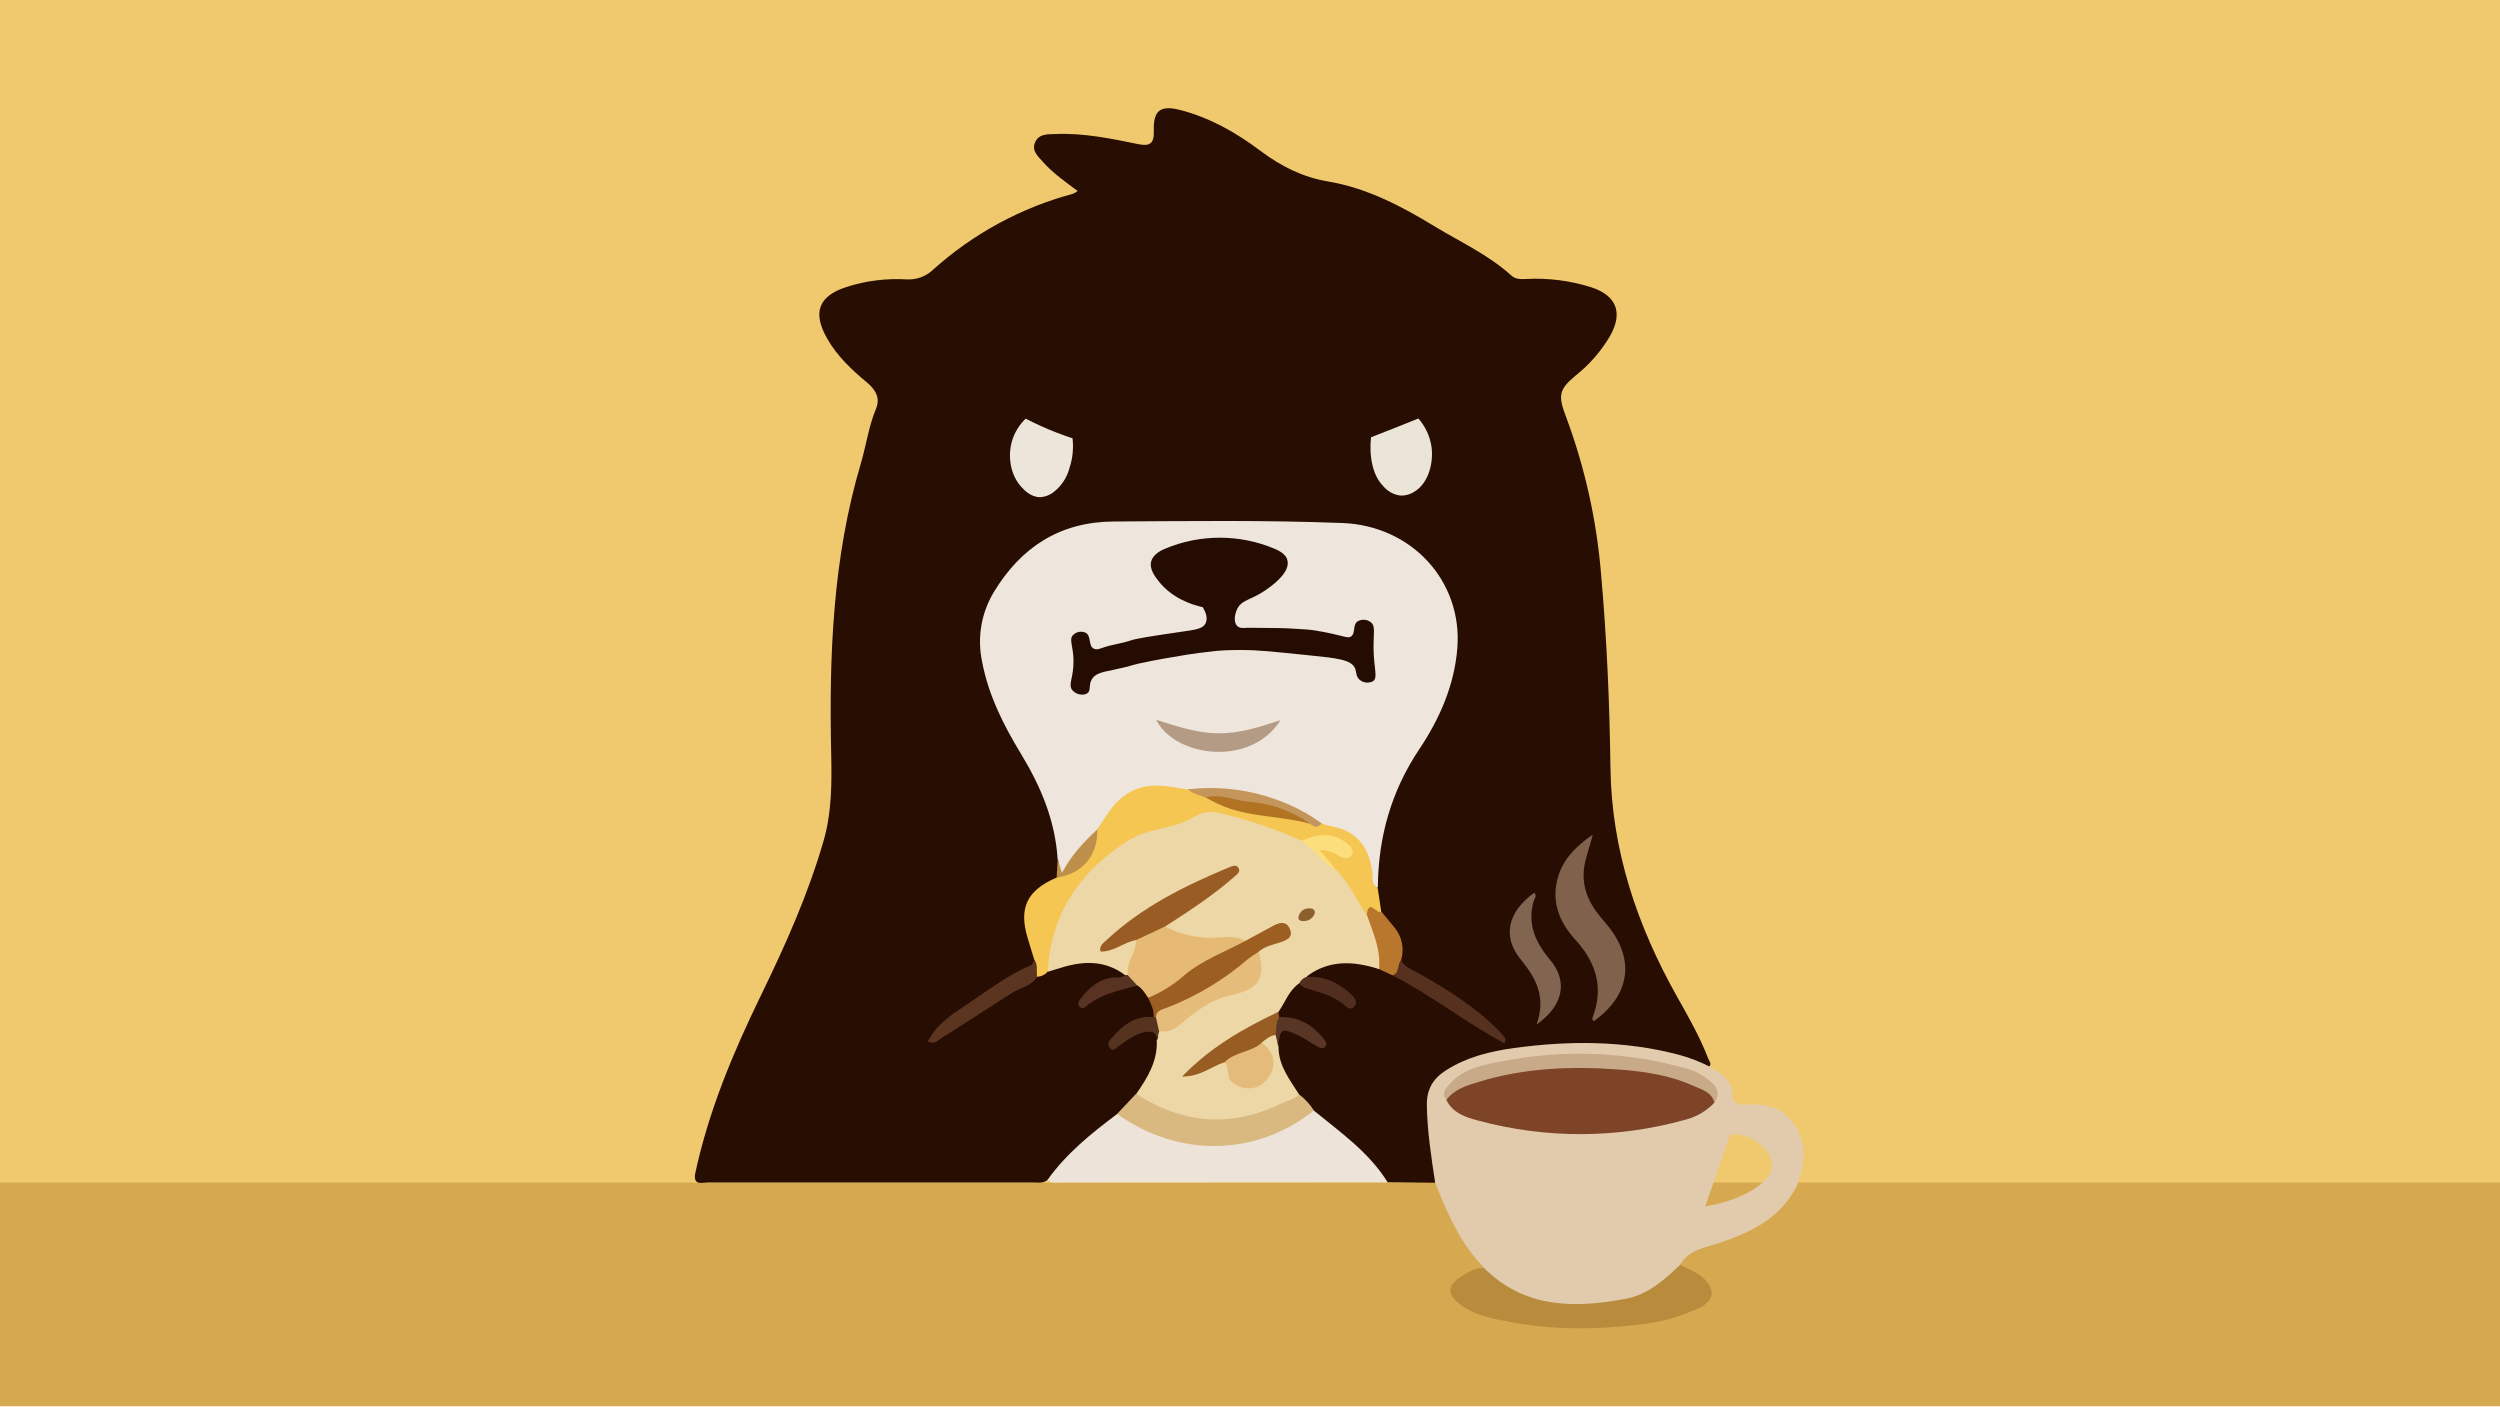
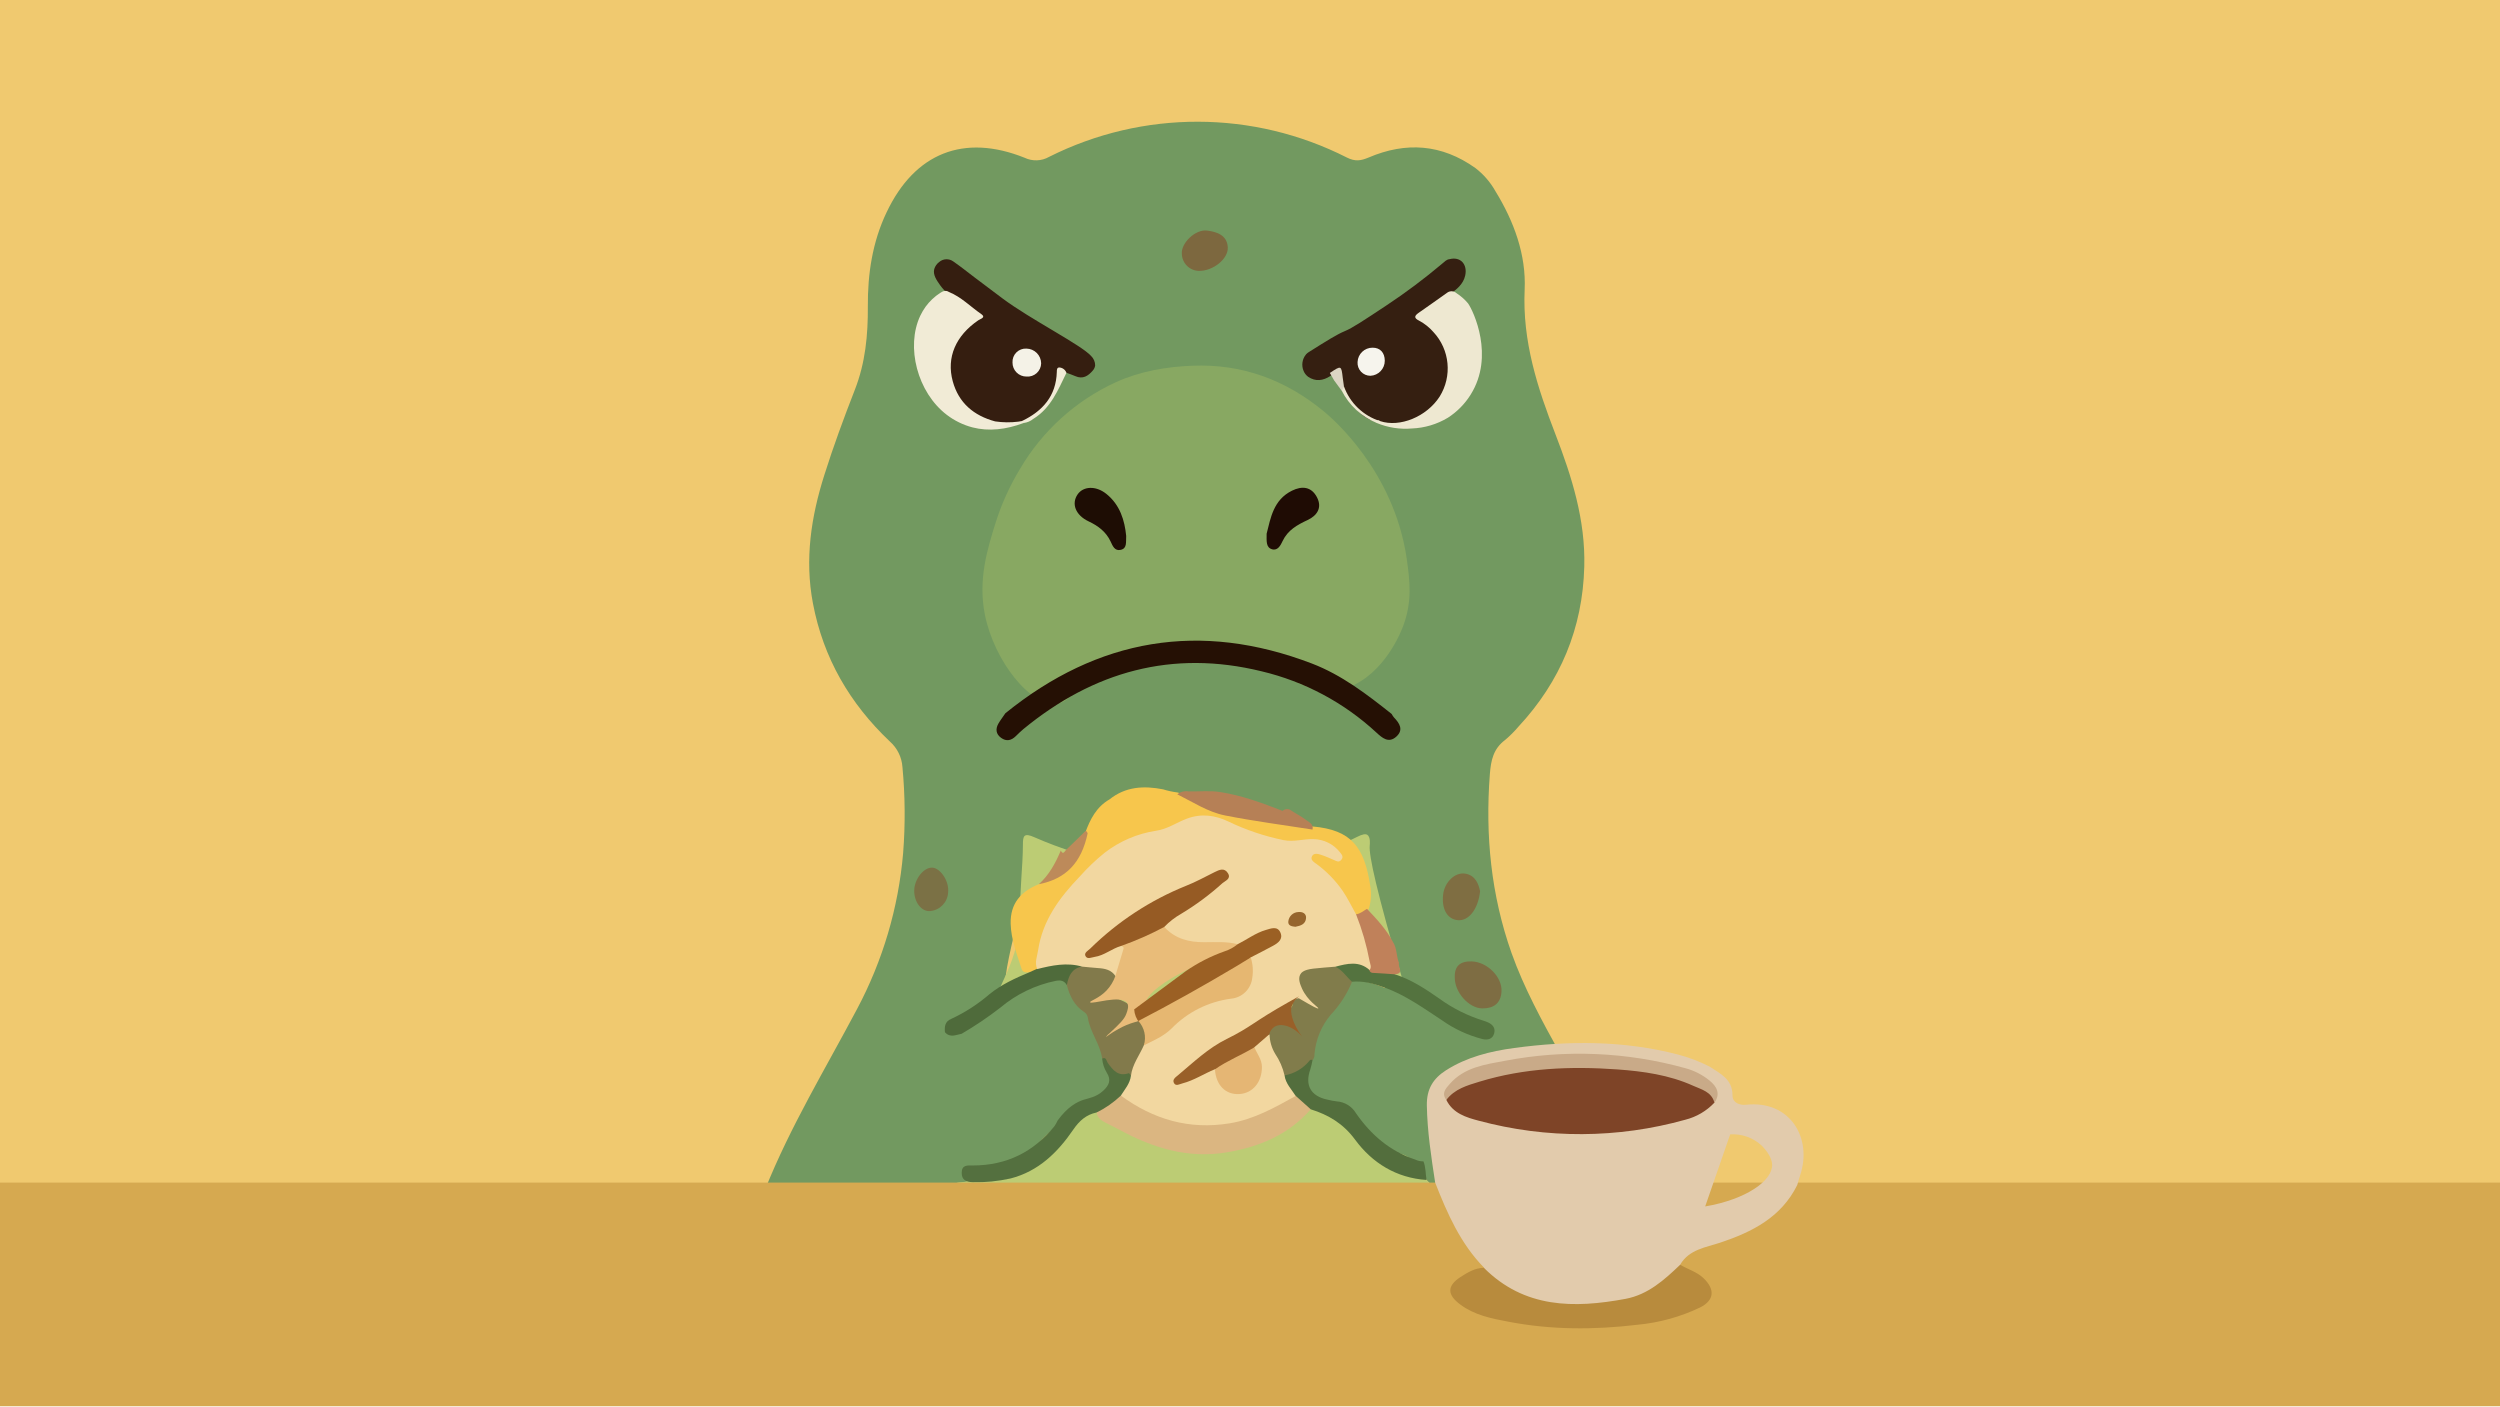
<svg xmlns="http://www.w3.org/2000/svg" viewBox="0 0 800 450">
  <g id="Capa_2" data-name="Capa 2">
    <g id="DiseñosMascotas">
      <rect width="800" height="379.16" style="fill:#f0c96f" />
+       <path d="M235.23,417.59c1.1-12.87,4.85-25,9.62-37,8.05-20.1,19.28-38.59,29.38-57.65A129.7,129.7,0,0,0,289,273a159.61,159.61,0,0,0-.22-27.57,12,12,0,0,0-4-8.13c-12.84-12.16-21.33-26.72-24.65-44.27-2.67-14.1-.57-27.68,3.65-41,2.91-9.23,6.27-18.33,9.79-27.35,3.36-8.64,4.2-17.48,4.14-26.66-.07-10.36,1.46-20.59,6-30.08,9-19,24.73-25.25,44.16-17.46a8.44,8.44,0,0,0,7.85-.29,105.68,105.68,0,0,1,95.3.23c2.69,1.35,4.47,1,6.9,0,12-5.13,23.41-4.33,34.2,3.35a24.42,24.42,0,0,1,6.41,7.4c5.93,9.64,9.87,20.35,9.36,31.51-.76,16.52,4.1,31.4,9.87,46.33,5.25,13.6,9.6,27.44,9.21,42.27-.51,19.75-7.64,36.8-21.06,51.24a35.25,35.25,0,0,1-4.33,4.31c-3.69,2.8-4.49,6.43-4.83,10.94-1.5,19.57.39,38.66,6.94,57.19,4,11.24,9.72,21.65,15.47,32.08,12.15,22,24.68,44,29.78,69.08.77,3.8,1.84,7.59,1.52,11.54H473.94a3.32,3.32,0,0,1-1-.71,4.1,4.1,0,0,1-1-2.25c-3-21.37-11.69-32.92-11.69-32.92a31.75,31.75,0,0,0-3.74-4.13,7.77,7.77,0,0,0-2-3.2c-2.25-2.12-5.42-1.89-6-2.24-4.09-2.55-13.31-9.42-25-19a15.73,15.73,0,0,1-6.54-6.35c-2.38-4.53-1.5-9.06-.18-15.32,1.76-8.36,2.63-12.54,6.16-15.32,7.49-5.89,19.49-.4,20.2-.07,0-.44.11-1.13.16-2,.78-13-5.11-16.14-5.53-28.05-.15-4.37-.92-8.72-.87-13.1.05-4.21-.45-4.54-4.26-2.78-15.38,7.14-31.85,9.29-48.47,9.58a126.36,126.36,0,0,1-50.45-9.2c-2.31-.94-3.56-1.35-4.24-.9-1.31.87-.89,3.58-.81,4.29,1.32,10.55-10.8,42.57-5.85,44.77,1.26.56,2.13-1.48,8.22-4.11,4.31-1.87,7-2.92,9.71-2.49,1.36.21,5.1,1.18,14.69,19.92,3.09,6,4.63,9,4.55,10.21-.73,10-18.15,10.9-29.7,26A20.34,20.34,0,0,1,323.8,374a21.93,21.93,0,0,1-11.58,2.49c-8.26,5.46-11.35,11-12.64,15.09-1.95,6.12-3.94,11.15-5.07,21-.23,2-.78,4-2.85,5.11Z" style="fill:#729960" />
+       <path d="M291.66,417.63c3.69-11.76,5.69-19.94,6.47-25.82,0,0,.89-6.65,4.63-10.88a7.31,7.31,0,0,1,3.24-2.36c1.41-.47,2.12-.12,3.43-.57a6.54,6.54,0,0,0,3.29-2.8,68.3,68.3,0,0,1,10.83-3.11c.28,0,1.29-.63,2.74-1.25,1.84-.77,3.21-1.23,3.43-1.3,3.86-1.34,12.67-10,15.32-12.52,9.23-8.74,12.48-7.9,13.88-12.83.81-2.83-.18-5.87-1.74-11.95-2.83-11-4.24-16.5-9-19.18-7.18-4.08-17.51.79-19.8,1.87-5.57,2.62-7.59,5.66-8.84,4.86-2.46-1.58,7.36-12.18,6.95-27.93-.19-7.18.81-14.35.84-21.53,0-2.82.27-3.93,3.68-2.41a124.29,124.29,0,0,0,54.27,10.43c16.9-.44,33.65-2.64,49-10.55,1.7-.87,2.67-1,3.24-.67,1.11.72.83,3,.79,3.48-.29,3.11,2.17,14.6,10.62,43.32-7.56-5.19-16.15-5.41-20.8-1.24a11.8,11.8,0,0,0-3.61,6.85c-10.65,19-9.95,26.81-7,30.38s6.94,2.44,13.64,8.22c5.12,4.42,4.52,7.3,9.23,9.4,4.07,1.8,6.33.45,10,2.58a14.91,14.91,0,0,1,6.09,7.47,60.29,60.29,0,0,1,17.44,40c-22.4,0-44.79.15-67.18.14Q349.21,417.74,291.66,417.63Z" style="fill:#bccc74" />
+       <path d="M315.16,196.69c-2.26-11.27.87-21.16,3.38-29.24a78.87,78.87,0,0,1,7.84-17.36,68.77,68.77,0,0,1,30.69-27.78c7.86-3.57,16.19-4.94,24.45-5.28,15.76-.65,29.82,4.44,42.19,14.68,2.21,1.83,22.32,18.7,26.44,47.08,1,7.1,1.79,13.57-1.06,21.34-.62,1.71-5.89,15.52-17.85,19.92-15.38,5.65-22.06-11.55-48.73-11.92-8.46-.11-25.67-.53-36.39,10.59-3.19,3.31-4.36,5.85-7.64,6.37C329.85,226.44,318.11,211.47,315.16,196.69Z" style="fill:#88a862" />
+       <path d="M465.53,312.85c-.15-3.79,1.77-5.31,5.44-5.2,4.9.16,9.77,4.94,9.51,9.63-.2,3.81-2.55,5.44-6.14,5.41C470,322.64,465.49,317.51,465.53,312.85Z" style="fill:#7e6d43" />
+       <path d="M383.68,86.69a5.59,5.59,0,0,1-5.49-5.4c-.34-3.5,4.36-8,8.09-7.51,3.08.4,6.4,1.45,6.61,5.36C393.09,82.79,388.27,86.72,383.68,86.69Z" style="fill:#7d683f" />
+       <path d="M473.63,285.2c-.64,5.85-3.7,9.55-7.09,9.26s-5.28-3.53-4.74-8.21c.44-3.88,3.72-7.22,7.06-6.69S473.17,283,473.63,285.2Z" style="fill:#7f6e42" />
+       <path d="M292.55,285.05c0-3.66,3-7.51,5.76-7.41,2.52.1,5.49,4.22,5.09,7.95a6.32,6.32,0,0,1-5.59,5.94C294.93,291.9,292.52,288.71,292.55,285.05Z" style="fill:#7b7145" />
+       <path d="M405.32,170.79c1.28-5,2.15-10.83,8.11-13.77,3.22-1.6,6.22-1.31,8,2.11s-.07,5.91-3,7.28c-3.34,1.57-6.33,3.21-8,6.73-.63,1.34-1.53,3.15-3.37,2.63C405.06,175.19,405.32,173.14,405.32,170.79Z" style="fill:#1f0c04" />
+       <path d="M360.38,171.5c-.11,2.06.3,3.95-1.7,4.44s-2.65-1.3-3.29-2.67c-1.48-3.14-4-5-7.05-6.44-4.21-2-5.55-5.65-3.51-8.62,1.81-2.63,5.81-2.87,9.17-.19C358.44,161.56,359.9,166.61,360.38,171.5Z" style="fill:#1e0d04" />
+       <path d="M456.5,377.59c-9.69-.65-17.37-5.43-22.88-12.91-3.8-5.15-8.51-7.93-14.24-9.72-2.78.06-3.67-2.52-5.43-3.88-1.73-2.07-3.52-4.1-3.65-7,0-.19,0-.49.17-.54a82.11,82.11,0,0,0,9-4.93c.37-.22.67.21.53.69a27.85,27.85,0,0,1-.7,2.9c-1.82,5.09.16,8.59,5.51,9.69a23.36,23.36,0,0,0,2.94.55,7.77,7.77,0,0,1,6.14,3.75c4.77,6.92,10.88,12.18,19,14.88a5.51,5.51,0,0,0,2.61.56C456.28,373.53,456.15,375.6,456.5,377.59Z" style="fill:#536e3d" />
+       <path d="M329.33,311.18c-1-.08-2,.16-2.43-1.17-1.5-4.73-3.36-9.36-3.49-14.43-.16-6.48,3.3-10.35,9-12.63,2.58-1.26,5-2.86,7.43-4.3,4.62-2.7,6.16-7.3,7.4-12.07,1.57-4.34,3.58-8.36,7.81-10.78,5.14-4.12,11-4.42,17.13-3.21a27.16,27.16,0,0,0,4.62,1,29.49,29.49,0,0,1,6.13,2.41c6.49,3.72,13.61,5.15,20.92,5.85a71.35,71.35,0,0,1,14.42,2.62,3.7,3.7,0,0,0,1.78,0c12.41,1.1,16.5,6.57,18.4,18.81a15.76,15.76,0,0,1-.39,7.4,4.25,4.25,0,0,1-4.13,2.46c-1.55-.39-2.19-1.69-2.76-2.95-2.25-4.93-5.8-8.79-9.86-12.27-1.33-1.14-3.29-2.36-2-4.39,1.16-1.86,3.21-1,4.94-.54,1,.27,1.95,1,3.4.85a7.38,7.38,0,0,0-5.24-3.94,8.87,8.87,0,0,0-3.58-.22c-8.84,1.48-16.81-1.45-24.52-5.09-6.37-3-12.39-3.21-18.53.43-3.67,2.18-8.08,2.07-12,3.55a36.85,36.85,0,0,0-13.3,8.42c-5.07,5.08-10.09,10.17-13.61,16.59-2.88,5.24-3.65,10.92-4.63,16.62A2.08,2.08,0,0,1,329.33,311.18Z" style="fill:#f7c64c" />
+       <path d="M352.69,338.73c-.64-4.65-3.86-8.4-4.57-13a2.64,2.64,0,0,0-1.24-1.93c-3.12-2-4.55-5.11-5.48-8.52-.51-4.31.08-5.14,4.86-6.77,4,.06,8.14-.53,11.05,3.19.94,1.78.34,3.5-.35,5.15s-.32,2.4,1.26,3a18.07,18.07,0,0,1,5.08,3.06c1.05,1.29,1.42,2.93,2.28,4.31,1.73,2.28,2.45,4.73,1.3,7.5-1.4,3.25-2.9,6.47-4.61,9.59-4.85.69-6.29,0-8.6-4.11C353.39,339.64,353.3,339,352.69,338.73Z" style="fill:#827a4b" />
+       <path d="M352.69,338.73c1.39-.59,1.37.82,1.78,1.39,1.69,2.34,3.38,4.5,6.78,3.29.11,0,.43.54.65.84,1.21,3-1.22,4.7-2.48,6.82-2.41,2.35-4.7,4.92-8.48,4.92-3.34.66-5.58,2.69-7.48,5.47-5,7.31-11.12,13.34-20.08,15.65a51.31,51.31,0,0,1-12.12,1.21c-2.07-.12-3.5-.66-3.52-3,0-2.63,1.86-2.38,3.56-2.37,10.77,0,19.41-4.29,26.14-12.59a12.45,12.45,0,0,0,1-1.79c3.14-4.35,6.19-6,8.43-6.68,1.5-.47,4-.84,6.16-2.86,1.81-1.66,2.67-3.37,1.15-5.75A10.22,10.22,0,0,1,352.69,338.73Z" style="fill:#54703f" />
+       <path d="M346.17,309.29c-3.24.66-4.27,3.09-4.77,5.95-.82-1.34-1.81-1.69-3.5-1.38a39.86,39.86,0,0,0-17.81,8.6,114.19,114.19,0,0,1-12.35,8.34c-1.83.35-3.73,1.39-5.36-.5-.17-1.8,0-3.42,2-4.25a52.73,52.73,0,0,0,12.25-7.91c3.84-3.12,8.24-5.12,12.74-7l2.47-1.11c1.11-2.12,3.31-2.13,5.16-2.28C340.1,307.52,343.49,306.47,346.17,309.29Z" style="fill:#4f6b3b" />
+       <path d="M420,265.46c-9.35-1.47-18.74-2.68-28-4.52-5.48-1.08-10.26-4.29-15.26-6.76a4.55,4.55,0,0,1,3.58-.94c3.42.11,6.86-.34,10.27.24,6.88,1.08,13.36,3.49,19.82,6a2.23,2.23,0,0,1,2.21-.47c1.8,1.21,3.76,2.17,5.49,3.49C419.08,263.21,420.39,263.82,420,265.46Z" style="fill:#b68056" />
+       <path d="M339.46,272.16c.71,1.58,1.25.21,1.66-.17,1.87-1.75,3.66-3.59,5.51-5.36.43-.41,1-1.32,1.41.07-2,9.39-6.92,14.54-15.62,16.25C335.71,280,337.77,276.19,339.46,272.16Z" style="fill:#bd8a5a" />
+       <path d="M420,339.29c-.4-.35-.77-.16-1,.17a13.23,13.23,0,0,1-8,4.67c-.21,0-.51.06-.56-.06-1.89-4.18-5.37-7.73-5.06-12.77a16.77,16.77,0,0,1,3.29-5.62c1.7-1.95,5-2.59,4.93-4.25,0-.49-.27-.84-.09-1.44a2.77,2.77,0,0,1,1.65-1.54c-.22-.87-.45-1.73-.59-2.62-.57-3.6,1-6,4.58-6.73a42.21,42.21,0,0,1,7.71-.47c2.81.92,5.26,2.22,5.79,5.53a34.16,34.16,0,0,1-6.78,10.52,22.5,22.5,0,0,0-5.24,12.68A2.63,2.63,0,0,1,420,339.29Z" style="fill:#817c4b" />
+       <path d="M432.63,314.16c-1.8-1.61-3.08-3.81-5.4-4.83,2.62-2.55,7.5-2.54,11.14,0,1.42,1.1,3.18.88,4.8,1.2,1.13.22,2.42,0,3.16,1.24,5.2,1.65,9.7,4.61,14.12,7.69a48.53,48.53,0,0,0,14.38,7.2,11.06,11.06,0,0,1,1.39.53c1.55.72,2.4,1.91,1.88,3.61s-2,2.08-3.62,1.72a39.12,39.12,0,0,1-13-6c-5.92-3.88-11.67-8.06-18.4-10.5C439.74,314.81,436.31,313.8,432.63,314.16Z" style="fill:#54733f" />
+       <path d="M446.33,311.78c-2.28-.16-4.57-.35-6.85-.45a1.21,1.21,0,0,1-1.32-.93c-1.93-4.88-2.5-10.18-4.47-15-.36-.91-.69-1.9.12-2.8,1.43-.15,2.45-1.11,3.63-1.77,3.12,3.3,6.24,6.61,8.36,10.7,1.27,2,1,4.49,1.89,6.62C447.16,309.3,449.54,311.57,446.33,311.78Z" style="fill:#c0815a" />
+       <path d="M350.94,356a32.16,32.16,0,0,0,7.73-5.4,5.59,5.59,0,0,1,3.33,1.12c6.4,3.88,13.27,6.61,20.75,7.18a42.23,42.23,0,0,0,21-3.72,72.87,72.87,0,0,0,6.92-3.56,5,5,0,0,1,4-.91l4.76,4.26c-7.09,8.12-16.32,12-26.74,13.76-12.43,2.11-23.63-1.32-34.36-7.15-1.49-.81-3-1.51-4.54-2.31S351.18,357.67,350.94,356Z" style="fill:#dbb681" />
+       <path d="M414.62,350.7c-6.71,3.72-13.35,7.49-21.12,8.76-13,2.13-24.41-1.25-34.83-8.87,1.26-2,2.92-3.84,3.23-6.34.45-3.64,2.71-6.52,4.13-9.75a3.39,3.39,0,0,1,1.35-1.57c5.6-2.93,9.81-7.76,15.2-11a18,18,0,0,1,5.83-2.19,49.68,49.68,0,0,0,5.53-1.25c4.09-1.32,5.77-3.68,5.78-8,0-1.39-.4-2.77,0-4.16,1.14-2.1,3.49-2.47,5.27-3.64,1.4-.92,4.12-1.51,3.08-3.55-.91-1.78-3.2-.35-4.82.2-2.7.94-4.79,3.23-7.79,3.54-3.66-.49-7.34-.05-11-.29-4.61-.31-9.15-.9-12.11-5.15-.63-2.15,1-3.09,2.34-4.05,4.7-3.37,9.85-6.14,14.07-10.17,1-.95,3.23-1.73,2.24-3.26-.76-1.18-2.52.3-3.7.89-4,2-8.14,3.8-12.26,5.61A81.62,81.62,0,0,0,353,301.28c-1.4,1.26-2.82,2.51-4.47,4a17.58,17.58,0,0,0,6.85-2.15c1.26-.58,2.45-1.4,4-.94a1.4,1.4,0,0,1,1,1.37,20.38,20.38,0,0,1-2.38,8.52.85.85,0,0,1-1,.34c-1.33-2.09-3.43-2.5-5.67-2.64-1.69-.11-3.37-.31-5.05-.46-4.88-1.42-9.63-.41-14.37.78-.92-2.06,0-4.08.29-6.06,1.43-9.53,6.88-16.86,13.33-23.56a65.9,65.9,0,0,1,8-7.63,35.67,35.67,0,0,1,16.35-7c3.73-.52,6.63-2.68,10-3.91,4.66-1.72,9.06-1.05,13.32,1a75.88,75.88,0,0,0,17.55,5.9c3.28.65,6.34-.41,9.53-.32a11,11,0,0,1,8.54,4.25c.61.73,1.17,1.47.4,2.37s-1.41.47-2.19.14c-1.37-.59-2.73-1.23-4.15-1.69-1-.33-2.39-.76-3,.33-.72,1.25.65,2,1.46,2.59a36.31,36.31,0,0,1,8.31,8.56c1.62,2.37,2.87,5,4.29,7.52a81.74,81.74,0,0,1,4.33,15c.17.95.75,1.87,0,2.82-3.38-3-7.15-2.07-10.93-1.07-2.36.2-4.73.34-7.08.62-3.3.38-3.88,1.38-4.17,1.87-.8,1.41,0,3.23.54,4.48,1.78,4,5.4,6.08,5.23,6.35s-1.41-.4-6.2-3.19a1.71,1.71,0,0,0-.78.11c-.62.25-1,.87-1.65,2.07l-.09.17c-1.22,2.21-13.4,8.12-16.09,9.46,0,0-4.37.92-18.12,12.59a3.13,3.13,0,0,0-1.2,1.81,28.69,28.69,0,0,0,6.95-2.64c1.4-.64,2.74-1.81,4.46-.85a7.89,7.89,0,0,1,1.3,2.65c1.4,3.06,4,4.58,6.85,4.06a7.06,7.06,0,0,0,5.56-6.52c.27-2.66-1.75-4.62-1.81-7.12,1.22-2.05,2.28-4.3,5.22-4.22a12.52,12.52,0,0,0,1.8,6.18,20.49,20.49,0,0,1,3,6.92C411.4,346.75,413.29,348.58,414.62,350.7Z" style="fill:#f2d7a0" />
+       <path d="M356.89,312.39l2.61-8.69c.19-.64-.22-.87-.74-1-.16-.91.51-1.27,1.13-1.53,3.66-1.57,7.39-3,11-4.73a1.51,1.51,0,0,1,1.69.18c3.45,3.82,7.92,4.92,12.85,4.88,3.56,0,7.14-.27,10.65.65.09,1.42-1.05,2-2,2.29-2.14.72-26.77,9.4-27.85,17.39-.14,1-.14,3.84-1.94,4.88a3.8,3.8,0,0,1-1.1.36,24,24,0,0,0-5.3,2.21c-2.45,1.3-3.9,2.63-4,2.52a8.2,8.2,0,0,1,1.34-1.33c3-2.82,4.54-4.26,5.2-6.08.39-1.09.88-2.44.27-3.4-1.82-2.86-11.61.57-11.86-.27-.13-.45,2.76-1.16,5.23-3.74A13,13,0,0,0,356.89,312.39Z" style="fill:#e9bc79" />
+       <path d="M362.94,323q8.25-6.12,16.52-12.24a52.9,52.9,0,0,1,12.44-6.35,12.8,12.8,0,0,0,4.16-2.27c3-1.5,5.74-3.61,9-4.55,1.66-.47,3.73-1.38,4.69.87.88,2.08-.75,3.31-2.4,4.2-2.36,1.28-4.75,2.49-7.14,3.72a14.47,14.47,0,0,1-1.47,1.86c-9.56,7.46-19.5,14.25-30.92,18.63a4.64,4.64,0,0,1-3.19.39A7.22,7.22,0,0,1,362.94,323Z" style="fill:#9b6024" />
+       <path d="M364.26,326.71q15.42-8,31.17-17.39c1.61-1,3.22-1.95,4.81-2.93a14,14,0,0,1,.49,6.5,7.51,7.51,0,0,1-6.73,6.68,32.43,32.43,0,0,0-19.07,9.52c-2.5,2.48-5.76,3.88-8.9,5.41a7.92,7.92,0,0,0-1.77-7.79Z" style="fill:#e6b771" />
+       <path d="M406.15,331l-4.74,4.1a5.09,5.09,0,0,1-2.18,2.36c-3.49,1.55-6.49,4.18-10.45,4.69-3.51,1.43-6.71,3.58-10.42,4.54-.91.23-2.08,1-2.69-.11s.51-1.86,1.25-2.47c5-4.18,9.71-8.72,15.59-11.62,8-3.94,8.39-5.38,19.8-11.79l3.39-1.9a7.56,7.56,0,0,0-.93.83,7.86,7.86,0,0,0-1.46,2.52c-.55,1.63.3,5.58,3.39,9.56-3-3.4-6.79-4.46-8.89-3.13A4.15,4.15,0,0,0,406.15,331Z" style="fill:#996029" />
+       <path d="M372.56,296.62a100.89,100.89,0,0,1-13.8,6.08c-3,.85-5.38,3.06-8.49,3.51-1,.15-2.39.91-2.95-.35-.44-1,.87-1.66,1.56-2.32a93.74,93.74,0,0,1,30.63-20.07c3.15-1.23,6.14-2.9,9.18-4.4,1.51-.75,3.09-1.48,4.23.33s-.81,2.42-1.73,3.21A84.51,84.51,0,0,1,378,292.4,24,24,0,0,0,372.56,296.62Z" style="fill:#965b24" />
+       <path d="M388.78,342.18c4-2.82,8.51-4.55,12.63-7.05.82,2.09,2.39,3.82,2.41,6.3,0,4.78-2.87,8.41-7.24,8.67S389.1,347.28,388.78,342.18Z" style="fill:#e5b674" />
+       <path d="M414.52,296.57c-1.1-.11-2.42-.32-2.26-1.72a3.35,3.35,0,0,1,3.23-3c1.31-.13,2.55.46,2.45,1.92C417.81,295.73,416.2,296.26,414.52,296.57Z" style="fill:#96652d" />
+       <path d="M321.72,228.24c29.66-24,62.36-29.58,98.09-15.91,9.53,3.65,17.59,9.84,25.52,16.14a6.24,6.24,0,0,0,.72,1.09c1.82,1.89,3.19,4,.74,6.19s-4.52.35-6.33-1.32a82,82,0,0,0-36.78-19.62c-28.55-7-53.79.08-76.21,18.51-.85.7-1.63,1.48-2.42,2.25-1.43,1.4-3,1.77-4.7.54s-1.83-2.88-.84-4.6C320.17,230.37,321,229.33,321.72,228.24Z" style="fill:#251004" />
+       <path d="M442.5,105.47a4.68,4.68,0,0,1,4.6,5.24c-.23,2.66-2.11,4.2-5,4s-5-2.38-4.63-5.14A4.59,4.59,0,0,1,442.5,105.47Z" style="fill:#efe6d9" />
+       <path d="M329.84,110a4.47,4.47,0,0,1-4.37,4.7,4.65,4.65,0,1,1-1-9.24A5,5,0,0,1,329.84,110Z" style="fill:#f0eadd" />
+       <path d="M443.68,97.72a191.44,191.44,0,0,0,17.77-13.31c.75-.59,1.37-1.39,2.42-1.48,3.43-.88,5.77,1.58,5,5.22-.62,2.81-2.74,4.44-4.87,6s-4.46,3.26-6.69,4.89c-2.68,2-2.74,2.09-.26,4.22,4.95,4.27,7.7,9.44,7.3,16.14-.68,11.48-13.65,19.43-22.65,15.85-6.71-1-9.32-6.35-12.25-11.39a7.47,7.47,0,0,1-.65-2.36c-.28-2.32-1.4-2.43-3.07-1.19-2.33,1.51-4.73,1.88-7.13.26a4.48,4.48,0,0,1-1.44-1.84,5.13,5.13,0,0,1,.8-5.36,3.81,3.81,0,0,1,.79-.66c6-3.78,9-5.67,11.61-6.76C432.69,105,436.35,102.58,443.68,97.72Z" style="fill:#351f11" />
+       <path d="M320.82,95.51c8.94,6.68,25.25,14.9,28.37,18.44a4.2,4.2,0,0,1,1.26,3,3,3,0,0,1-.78,1.65c-1.48,1.73-3.18,2.83-5.58,1.76-.92-.41-1.89-.72-2.83-1.07-1.69-.25-1.88.87-2.26,2.16-1.9,6.49-5.57,11.49-12.25,13.78a7.42,7.42,0,0,1-1.39.21c-2.13.46-4.29.16-6.42.25-7.39-1.15-12.32-5.42-14.71-12.34-2.57-7.46-.35-14,5.13-19.36,3.25-3.2,3.37-3.06-.21-5.77-1.88-1.42-3.82-2.76-5.72-4.16a14.86,14.86,0,0,1-2.56-2.75c-1.17-1.66-2.39-3.37-1.91-5.22a4.38,4.38,0,0,1,1.6-2.26,3.62,3.62,0,0,1,4.49-.17c1.17.78,2.27,1.66,3.4,2.49C308.8,86.43,312.77,89.5,320.82,95.51Z" style="fill:#351e10" />
+       <path d="M325.84,134.93l1.19-.2c.62-.15.79.07.54.63-5.63,2.1-11.14,2.76-16.4,1.4a23.28,23.28,0,0,1-8.18-4c-9.45-7.18-13.18-21.81-8.51-31.71a19.09,19.09,0,0,1,1.7-2.89,17.94,17.94,0,0,1,4.65-4.41c.86-.57,1.81-1,2.84-.31,3.95,1.6,6.88,4.68,10.31,7.05,1.64,1.13-.28,1.54-.92,2-7.2,4.91-10.27,11.85-8.18,19.52,1.89,6.93,6.73,11,13.57,12.84A27.3,27.3,0,0,0,325.84,134.93Z" style="fill:#f1ebd6" />
+       <path d="M441.66,134.76c6.29,2.1,14.85-1.41,19-7.81a17.06,17.06,0,0,0-2-20.73,15.89,15.89,0,0,0-4.56-3.61c-1.74-.86-1.48-1.57-.11-2.52,3.12-2.16,6.2-4.37,9.29-6.55a2.38,2.38,0,0,1,2.83.3,16.49,16.49,0,0,1,3.68,3.26c1.71,2.44,8.53,16.83.85,29.13a23.7,23.7,0,0,1-7.31,7.44,24.15,24.15,0,0,1-11.5,3.44,23.83,23.83,0,0,1-11.26-1.75C440.47,134.3,441,134.38,441.66,134.76Z" style="fill:#eee8d1" />
+       <path d="M327.57,135.36l-.54-.63c6.62-3.19,10.93-8,11.15-15.72,0-.59,0-1.42.78-1.42a2.57,2.57,0,0,1,2.3,1.72c-2.71,5.51-5,11.3-10.63,14.75A6,6,0,0,1,327.57,135.36Z" style="fill:#f1ebd6" />
+       <path d="M441.66,134.76l-1.09.6A21.82,21.82,0,0,1,429.34,125c0-.57.06-1.13.73-1.35A18,18,0,0,0,441.66,134.76Z" style="fill:#eee8d1" />
+       <path d="M430.07,123.68c-.25.45-.49.9-.73,1.35l-2.42-3.3-1.37-2.38c3.67-2.46,3.67-2.46,4.14,1.63C429.8,121.88,429.94,122.78,430.07,123.68Z" style="fill:#dcd5c3" />
+       <path d="M439.25,111.26c2.4,0,3.86,1.57,3.88,4.17a4.81,4.81,0,0,1-4.59,4.82,4.12,4.12,0,0,1-4.12-4.4A4.78,4.78,0,0,1,439.25,111.26Z" style="fill:#f6f4ed" />
+       <path d="M324,116a4.23,4.23,0,0,1,4.44-4.45,4.79,4.79,0,0,1,4.73,4.71,4.33,4.33,0,0,1-4.68,4.24A4.45,4.45,0,0,1,324,116Z" style="fill:#f4f2e7" />
      <rect y="378.43" width="800" height="71.57" style="fill:#d6a950" />
-       <path d="M335.25,377.51c-1.4,1.29-3.13.87-4.75.88q-52,0-103.95,0c-1.82,0-4.63,1.1-4.13-2.66,4.28-20.15,12.18-38.92,21.15-57.36,7.76-15.93,15-32.11,19.95-49.22,2.68-9.24,2.66-18.55,2.46-28-.68-31.34.47-62.49,9.49-92.85,1.72-5.79,2.49-11.85,4.85-17.49,1.45-3.48-.19-6.16-2.85-8.38-4.92-4.09-9.55-8.42-12.77-14.08-4.8-8.41-2.78-13.71,6.41-16.59A52.31,52.31,0,0,1,290,89.4a11.33,11.33,0,0,0,8.64-3.15A109.46,109.46,0,0,1,343.36,62a7.94,7.94,0,0,0,1.49-.88c-4-3-7.9-5.69-11.06-9.26-1.57-1.78-3.75-3.57-2.56-6.31s3.82-2.55,6.28-2.66c9.05-.4,17.84,1.4,26.6,3.21,3.78.78,5.24-.06,5.11-4.21-.22-6.69,2.18-8.36,8.78-6.61,9.38,2.49,17.69,7.23,25.35,13,6.57,4.92,13.45,8.41,21.67,9.8,12.43,2.09,23.49,7.92,34.13,14.4,8.27,5,17.19,9.09,24.47,15.68,1.39,1.25,3,1.18,4.7,1.12A58.48,58.48,0,0,1,509.42,92c7.81,2.63,9.94,8,5.94,15.27a45.81,45.81,0,0,1-11.27,13c-5.36,4.47-5.47,6.44-3,13a188,188,0,0,1,11.25,50.41c1.83,20.57,2.73,41.18,3,61.85.32,26.53,8.59,50.88,21.55,73.81,3.58,6.33,7.16,12.68,9.78,19.49.29.78,1.13,1.54.3,2.47-2.05.89-3.82-.2-5.68-.76a120.33,120.33,0,0,0-70.63-.16,27.58,27.58,0,0,0-5.77,2.64c-4.62,2.63-7,6.33-6.72,11.87.27,5.91.94,11.75,1.73,17.6.28,2,1.23,4.17-.65,6L444,378.32a7.59,7.59,0,0,1-3.21-2.41c-5.61-8.06-13.94-13.19-21-19.64-1.82-1.87-3.3-4-5.26-5.78-3.82-4.49-6.63-9.42-6.62-15.54.29-6.71,1.84-7.62,8.1-4.79a39.91,39.91,0,0,0,5.4,2.44c-2-2.88-4.87-4.42-8.16-5.39-1.43-.42-3-.36-4.25-1.45a3.15,3.15,0,0,1-.6-1.92c1.11-4.15,3.08-7.67,7.15-9.62a43.48,43.48,0,0,1,16,6.55,13.15,13.15,0,0,0-9.33-6.51c-1.52-.35-3.48.07-4.14-2.06,1-3.13,3.87-3.55,6.38-4.4,5.53-1.88,11-1.29,16.31.88,1.63.87,3.42,1.34,5.07,2.16,11.31,5.87,21.75,13.15,32.55,19.88-7.14-7.41-15.8-12.75-24.62-17.88-2.46-1.43-5.34-2.34-6.3-5.49,1-6.6-3.77-10.84-6.56-15.9a16.55,16.55,0,0,1-1.14-7.87,74,74,0,0,1,12.52-43.47,79.59,79.59,0,0,0,12.2-29.73c3.47-18.92-10.36-38.19-29.38-40.95a87,87,0,0,0-12.7-.92c-21.86.05-43.72.22-65.58,0-17.18-.2-29,8.4-37.77,22.11a27,27,0,0,0-3.4,20.22,83.47,83.47,0,0,0,10.75,26.93,101.29,101.29,0,0,1,11.21,24.33c1.18,4.1,2.23,8.21,2.05,12.53-.38,1.93.13,4-.64,5.85-1.16,2.07-3.39,2.94-5.07,4.44-4.08,3.66-5.72,7.9-4.16,13.38.82,2.88,2.23,5.64,2.23,8.74-.17,2.35-2,3.15-3.75,4.11a185.14,185.14,0,0,0-24.92,16.51,14.49,14.49,0,0,0-3.72,4.05c10.58-7.28,21.09-13.72,31.85-19.74,1.45-.68,2.77-1.59,4.25-2.22,6.42-2.84,12.95-4.25,19.8-1.58a9.16,9.16,0,0,1,4.48,2.95c.74,2.95-1.65,2.76-3.26,3-3.76.6-6.68,2.38-9.54,6.25,5.74-3.35,10.78-5.71,16.6-5.59,2.25.52,3.61,2.09,4.73,4,1.16,2.1,2.35,4.2,1.15,6.7-1.29,1.59-3.27,1.38-5,1.88a13.23,13.23,0,0,0-7.2,5.62c2.54-1.32,4.87-3,7.71-3.62,3.26-.71,5.78-.24,6.19,3.76.33,6.7-2.61,12.16-6.56,17.24-2.22,2.39-4.64,4.61-6.87,7-7.36,6.16-14.86,12.17-21.15,19.5A2.54,2.54,0,0,1,335.25,377.51Z" style="fill:#280d02" />
-       <path d="M420.42,355.37c8.54,7,17.66,13.33,23.62,22.95l-105.45.07c-1.18,0-2.47.31-3.34-.88,6-8.45,14-14.83,22.18-21,2.33-.54,4.06.91,5.88,1.89,18,9.64,35.61,9.14,52.93-1.67C417.52,355.89,418.75,355,420.42,355.37Z" style="fill:#ede3d9" />
-       <path d="M338.43,274.84c-.77-12.26-5.39-23.18-11.67-33.53-5.6-9.22-10.44-18.76-12.47-29.49A30.71,30.71,0,0,1,318,189.51c8.72-14.43,21.19-22.54,38.4-22.63,24.43-.13,48.85-.47,73.27.49,22,.87,38.35,18.51,36.68,40-.93,11.87-5.68,22.67-12.19,32.39-9,13.46-13.1,28.12-13.25,44.1-3.54,0-2.88-2.91-3.21-4.86-1.23-7.27-4.65-12.34-12.49-13.37a7.06,7.06,0,0,1-2.93-1.15c-10.84-8.09-23.55-10.16-36.52-11.37a12,12,0,0,0-5.35.62c-3,.45-6-.46-9-.63-7.07-.4-12.24,2.55-16,8.35a33.44,33.44,0,0,1-3.15,4.42c-2.65,3.68-6.37,6.42-9,10.16-.92,1.33-1.82,3.38-3.6,3C337.47,278.62,339.29,276.17,338.43,274.84Z" style="fill:#eee5dc" />
-       <path d="M441.28,310.11c-8.17-2.62-16.1-3.08-23.38,2.53-.17,1.25-1.2,1.59-2.13,2-3.28,2.25-4.47,6-6.61,9.1a11.62,11.62,0,0,1-3.88,3.07A253.2,253.2,0,0,0,382,342.16c4.16-.13,6.66-3.55,10.25-2.69,1.25.53,1.53,1.71,2,2.83,1.63,4,4.3,5.29,7.6,3.8a6.64,6.64,0,0,0,3.31-9c-.57-1.19-1.8-2.05-1.78-3.55.91-2.3,2.4-3.55,5-2.82.93,1.26.09,2.85.75,4.17-.06,6.06,3.58,10.55,6.57,15.31.11,2.16-1.67,2.72-3.08,3.46-15.2,7.95-30.47,8.13-45.73.18-1.53-.79-3.49-1.44-3.28-3.82,3.58-5.19,6.88-10.47,6.55-17.15.84-.9,0-2.25.85-3.15a43.4,43.4,0,0,0,10.27-6.45,30.9,30.9,0,0,1,11.18-5.78c9.27-2.68,9.65-3.16,9.63-12.72,1.06-3.11,4.17-3.15,6.52-4.37.9-.47,2.38-.9,1.95-2.1-.61-1.69-2.06-.62-3.09-.27-3.38,1.16-6,4.34-10,3.86-3.76-.75-7.55-.06-11.32-.26-4.75-.25-9.31-1-13.22-4-1-2.89,1.45-3.68,3.1-4.72a164.58,164.58,0,0,0,13.68-9.75c1.26-1,2.76-1.81,3.5-4C379,284.87,366,291.68,354.48,302.42c3.7-.47,6.16-3,9.34-2.12.73.36,1.34,1,1,1.74-1.35,3.36-1.72,7.06-3.62,10.22A1.61,1.61,0,0,1,360,312c-6.35-4.74-13.26-4.57-20.4-2.34-1.42.45-2.84.86-4.26,1.29-1.74-1.81-1.05-3.95-.82-6,2.14-19.49,20-38.31,38.93-42.28,4.13-.87,8.35-1.55,11.61-4.74,1.14-1.11,3.17-1.53,4.24-.53,4,3.7,9.33,3.08,14,4.66a66.93,66.93,0,0,1,13.33,5.71c4.43,2.49,7,7.2,11.5,9.62,5.14,4,7.33,10.11,10.81,15.31a44.7,44.7,0,0,1,3.86,13C443,307.26,443.81,309.29,441.28,310.11Z" style="fill:#edd7a6" />
-       <path d="M416.55,269.09a133.84,133.84,0,0,0-22.48-7.94c-4.79-1.26-7.68-2.33-12.47.53-6.07,3.62-14,3.2-20.32,7.18-15.61,9.81-25,23.28-26,42.08a4.92,4.92,0,0,1-3.41,1.63c-2.3-1.48.11-3.75-.9-5.44l-2.1-6.88c-2.94-9.69-.29-15.3,9.19-19.4,6.5-3.33,11.42-8,13-15.46.84-1.23,1.73-2.43,2.52-3.69,5.49-8.8,11.93-11.65,22.05-9.76,1.47.27,3,.43,4.43.64a14.23,14.23,0,0,1,6.5,1.75c7.6,3.69,15.74,5.25,24.07,6.13a34.82,34.82,0,0,1,7.91,2c1.42.45,2.73,1.38,4.34,1.08a27.15,27.15,0,0,0,3,.85c8,1.37,12.31,6.26,13.31,15.24.18,1.57-.37,3.43,1.64,4.3q.6,4,1.18,7.92c-1.4,1.25-3.22.26-4.73.9-3.34-4.83-5.51-10.45-9.93-14.54a30.16,30.16,0,0,1-4.62-4.27c-.49-.52-1.2-1.07-.81-1.91s1.41-1,2.32-1c2.08,0,3.8,1.67,6.67,1.32-2.88-3-5.7-4.07-9.22-3.44C420.05,269.18,418.34,270,416.55,269.09Z" style="fill:#f6c653" />
-       <path d="M509.67,267.08c-.7,3-1.73,5.77-2.41,8.71-1.36,5.95.08,11.08,3.5,15.86,1,1.36,2.08,2.61,3.16,3.88,9.37,11.05,8,22.61-3.79,31.19-.85-.28-.57-1-.39-1.44,3.51-9.47.9-17.44-5.69-24.65-5.33-5.83-7.85-12.65-5.32-20.53C500.57,274.4,504.78,270.47,509.67,267.08Z" style="fill:#7f614c" />
-       <path d="M363.56,350c15.11,9.84,30.79,10.89,47,2.88,1.72-.85,3.81-1.08,5.13-2.7a20.16,20.16,0,0,1,4.77,5.19c-18.61,14.74-43.18,15.17-63,1.1Z" style="fill:#dab980" />
-       <path d="M372.86,296.46a31.07,31.07,0,0,0,15.51,3.64c3.37-.14,6.93-.88,10.14,1A3.13,3.13,0,0,1,396,304c-9.09,2.68-15.5,9.79-23.61,14.1-1.56.83-2.93,2.29-4.95,1.24-1-1.45-1.9-3-3.46-4-1.88-.34-3.37-1-3.09-3.36-.55-4.06,2.66-7.22,2.7-11.14A9.14,9.14,0,0,1,372.86,296.46Z" style="fill:#e6ba75" />
-       <path d="M367.39,319.3a40.48,40.48,0,0,0,11.6-7.22c5.94-5,13-7.44,19.52-11,3-1.64,6.08-3.26,9.1-4.92,2.15-1.17,4.24-1.33,5.21,1.26s-1,3.38-3,4.08c-2.39.83-5,1.24-7,3a16.89,16.89,0,0,1-6.25,6.36c-6.5,4.28-12.75,9-20.16,11.73-2.13.78-4,2.13-6,3.11a1.5,1.5,0,0,1-1.25-.23C369.38,323.21,368.3,321.28,367.39,319.3Z" style="fill:#9d5e21" />
-       <path d="M323.91,140.89a16.46,16.46,0,0,1,4.3-6.92,102.19,102.19,0,0,0,10,4.5q2.6,1,5,1.79a22,22,0,0,1-1,9.58,14.24,14.24,0,0,1-4.6,7.26,7.88,7.88,0,0,1-4.74,2c-3.07,0-5.23-2.38-6.15-3.4C323.24,151.78,322.39,145.82,323.91,140.89Z" style="fill:#ece5d9" />
-       <path d="M438.73,139.92l7.65-3,7.5-3a17.53,17.53,0,0,1,4.21,9.1c.65,4.95-.86,11.41-5.33,14.22a7.72,7.72,0,0,1-4.73,1.33,8.53,8.53,0,0,1-5.33-2.93C437.63,150.53,438.56,141.44,438.73,139.92Z" style="fill:#eae5d7" />
-       <path d="M491.7,327.85c3.16-8.87-.21-14.88-5.08-20.84-6-7.33-4.11-15.26,4.34-21.34,1,1,0,1.95-.24,2.82-2,7.36.67,13.18,5.37,18.75C501.77,314,500.31,321.8,491.7,327.85Z" style="fill:#826551" />
-       <path d="M331,307.13c1.23,1.65.57,3.63.9,5.44-1.91,3.06-5.51,3.49-8.25,5.28-7.32,4.78-14.7,9.45-22.08,14.13-1.33.84-2.5,2.38-4.65,1.3,2.58-5.22,7.18-8.37,11.75-11.36,6.92-4.54,13.42-9.79,21.17-13C330.39,308.69,330.63,307.74,331,307.13Z" style="fill:#5c3521" />
-       <path d="M448.35,307.24c1,2.14,3,2.79,4.89,3.82,9.37,5.22,18.47,10.84,26.12,18.5a30.8,30.8,0,0,1,2.36,2.73c.12.15-.06.53-.21,1.64C469,327.2,458,318.47,445.6,312.1,445.86,310.11,445.61,307.83,448.35,307.24Z" style="fill:#57311f" />
-       <path d="M408.19,331.18c-1.81.24-3.12,1.39-4.46,2.48-2.58,4.76-7.56,5-12,6.3-4.11,1.29-7.51,4.56-13.47,4.54,9.34-9.65,19.89-15.49,30.85-20.74.06.57.12,1.14.19,1.71C410.34,327.65,408.86,329.34,408.19,331.18Z" style="fill:#985d23" />
-       <path d="M448.35,307.24c-1.34,1.38-.36,4.08-2.75,4.86l-4.32-2c.63-6.24-1.91-11.76-3.91-17.4.61-5.39,3.28.08,4.73-.9,1.33,1.61,2.67,3.21,4,4.83A11.25,11.25,0,0,1,448.35,307.24Z" style="fill:#b9772e" />
-       <path d="M415.77,314.66a3.94,3.94,0,0,1,2.13-2c5.5-.47,10.07,1.6,14.07,5.17,1.26,1.11,2.77,2.6,1.42,4.24s-2.75-.21-3.82-1c-3-2.23-6.46-3.33-9.94-4.34C418.14,316.27,416.73,316,415.77,314.66Z" style="fill:#522e1f" />
-       <path d="M360.84,312l3.09,3.36c-5.8,1.56-11.74,2.76-16.54,6.77a1.27,1.27,0,0,1-2-.1c-.69-.91-.11-1.81.4-2.47,2.65-3.42,5.76-6.19,10.31-6.74,1.31-.16,2.75.33,3.87-.79A2.48,2.48,0,0,1,360.84,312Z" style="fill:#593322" />
-       <path d="M408.19,331.18c.28-1.92,0-4,1.15-5.71,5.88-.24,10.48,2.25,14.06,6.74.6.75,1.57,1.78.65,2.79s-2,.12-2.86-.36c-1.85-1-3.58-2.23-5.46-3.16-5.57-2.75-6.15-2.42-6.65,3.39C408.78,333.64,408.48,332.41,408.19,331.18Z" style="fill:#583524" />
-       <path d="M369.21,325.51a5.56,5.56,0,0,1,.71,0c1.7,1.22,2.31,2.68,1,4.56l-.79,2.8c0-2.89-1.8-3-4-2.53-3.21.66-5.64,2.7-8.25,4.46-.75.51-1.56,1.85-2.68.62s-.32-2.24.5-3.18C359.27,328.12,363.25,324.81,369.21,325.51Z" style="fill:#56331f" />
-       <path d="M351.13,265.39c.22,8.36-4.69,14.18-13,15.46l.33-6c.38,1.23.75,2.46,1.36,4.5C342.83,273.57,346.89,269.41,351.13,265.39Z" style="fill:#be8f4b" />
-       <path d="M384.89,194.31c-3.8-.87-9.75-2.92-13.91-8.06-1.3-1.61-3.26-4.1-2.59-6.62.45-1.64,1.92-3,4.52-4.08a45.22,45.22,0,0,1,35,.07c3.6,1.49,4,3.2,4.12,4,.74,3.94-5.84,8.41-7.19,9.33-4.72,3.2-7.56,2.92-9,6.07-.79,1.67-1.1,4.15.06,5.29.84.82,2.17.67,3.38.57,0,0,1.73,0,9.78.1,2,0,3.57.12,4.94.2,3.27.18,4.91.28,6.58.53,4.18.63,8.36,1.71,8.36,1.71,1.8.46,2.66.74,3.41.24,1.48-1,.43-3.57,2-4.77a3.79,3.79,0,0,1,4.35.25c1.5,1.25.8,3.25.84,8.2.07,6.87,1.47,9.44-.14,10.63a3.84,3.84,0,0,1-4.31-.44c-1.21-1-1-2.47-1.45-3.58-1.08-2.9-6.09-3.37-14.48-4.22C407.5,208.55,403,208,397,208c-4.12,0-6.7.18-7.48.26-1.4.15-3.39.37-5.78.68-1.48.19-2.66.36-3.74.53-5.62.89-10.87,1.88-11.4,2-8.55,1.67-4.72,1.3-12.53,2.92-3.28.68-5.61,1.09-6.7,3s-.18,3.53-1.4,4.43-3.61.46-4.77-.9c-1.56-1.83.37-3.93.32-9.36,0-4.8-1.58-6.85-.13-8.37a3.61,3.61,0,0,1,4.13-.66c1.71,1.1.74,4.09,2.42,5,.9.51,2,.08,3.08-.3,2.79-1,5.8-1.27,8.61-2.23,2.21-.75,6.89-1.44,16.26-2.81,4.69-.68,7-.94,7.89-2.71S385.66,195.64,384.89,194.31Z" style="fill:#250c03" />
-       <path d="M409.76,230.45c-9.47,15.08-33.73,11.92-39.79-.11,6.84,2.13,13.13,4.28,20,4.32S403,232.66,409.76,230.45Z" style="fill:#b39b85" />
-       <path d="M385.78,255.22c-1.93-.78-4-1.2-5.65-2.64a62.28,62.28,0,0,1,37.92,7.71c1.7.95,3.27,2.14,4.9,3.21-1.18,1.43-2.41,1.29-3.68.12a77,77,0,0,0-22.55-5.89C393,257.39,389.59,255.36,385.78,255.22Z" style="fill:#c4965c" />
-       <path d="M372.86,296.46l-9.32,4.36c-3.94.7-7.18,3.81-11.41,3.68-.39-2,1-2.75,1.91-3.63,11.35-10.63,25-17.37,39.18-23.29,1-.41,2.25-1,3,0,1,1.32-.43,2.23-1.26,3C388.11,286.59,380.5,291.55,372.86,296.46Z" style="fill:#985c24" />
-       <path d="M370.9,330.05c-.33-1.52-.65-3-1-4.56.13-2.18,2-2.47,3.46-3a88,88,0,0,0,26.11-15.7,31.13,31.13,0,0,1,3.37-2.22c2.25,8.71.08,11.91-9,13.91-6.4,1.41-11.5,5.32-16.33,9.47A8.1,8.1,0,0,1,370.9,330.05Z" style="fill:#e6bc7b" />
-       <path d="M391.78,340c3.28-3.43,8.48-3.24,12-6.3,4.08,2.89,4.92,7.41,2.08,11.18-3,4-7.67,4.41-11.48,1.55C392,344.62,393.9,341.57,391.78,340Z" style="fill:#e4bb7a" />
-       <path d="M416.55,269.09c4.93-2.26,9.73-3,14.39.74,1.29,1,2.55,2,1.63,3.67s-2.69,1.16-4,.42a11.68,11.68,0,0,0-6.33-1.92l5.2,6.17C422.77,276.38,420.59,271.62,416.55,269.09Z" style="fill:#fcde7c" />
-       <path d="M420.74,292.16a3.66,3.66,0,0,1-3.85,2.58c-.84,0-1.56-.39-1.38-1.29a3.33,3.33,0,0,1,3.55-2.77C420,290.67,420.81,291,420.74,292.16Z" style="fill:#8c602c" />
-       <path d="M385.78,255.22c4.7-1.38,9.11.92,13.66,1.31a39.07,39.07,0,0,1,19.83,7.09c-10.39-2.9-21.71-1.86-31.49-7.38C387.13,255.87,386.45,255.56,385.78,255.22Z" style="fill:#b27423" />
      <path d="M459.25,378.44c-1.25-8.2-2.52-16.37-2.66-24.73-.08-5.21,2-8.58,6.15-11.23,6.67-4.24,14.15-6.09,21.8-7.12,17.53-2.38,35-2.41,52.3,2.06A51.29,51.29,0,0,1,547,341.27c3.45,2.3,7.44,4,7.4,9.32,0,2.27,2.28,3.16,4.37,2.93,14-1.52,21.33,10.63,17.24,22.69-.34,1-.6,2-.89,3-5.11,10.31-14.36,15-24.66,18.44-4.65,1.54-9.92,2.17-12.78,7-1.34,5.14-5.69,7.64-9.83,9.42-15.9,6.86-31.81,6.89-47.19-1.8-2.59-1.46-5.17-3.28-5.79-6.64C467.34,397.94,463.12,388.29,459.25,378.44ZM553.66,363l-8,23.06c13.11-2.24,21.59-8.24,21.42-13.39-.09-2.91-3-5.71-3.35-6.09A13.55,13.55,0,0,0,553.66,363Z" style="fill:#e2cbac" />
      <path d="M474.84,405.7c13,13,28.85,13,45.35,9.93,7.19-1.36,12.39-6.06,17.46-10.91,2.46,1.47,5.32,2.24,7.45,4.27,3.76,3.59,3.54,7.08-1.09,9.41a59.24,59.24,0,0,1-20,5.52c-13.86,1.66-27.72,1.67-41.46-1-5.29-1-10.68-2.07-15.22-5.44-4.23-3.13-4.39-5.92,0-8.82C469.58,407.22,472,405.72,474.84,405.7Z" style="fill:#b88b3d" />
      <path d="M548.61,352.85a19.25,19.25,0,0,1-9.3,5.46,124.92,124.92,0,0,1-66.1.32c-4-1.05-8.28-2.34-10.38-6.66.22-3.85,3.34-4.79,6.11-5.84a88,88,0,0,1,25.18-5.48c14.23-1,28.41-.64,42.3,3.2a32.35,32.35,0,0,1,9.6,4C547.72,349,549.69,350.18,548.61,352.85Z" style="fill:#7e4427" />
      <path d="M548.61,352.85c-.91-3.5-4.15-4.21-6.8-5.41-7.7-3.48-16-4.63-24.3-5.23-14.87-1.06-29.7-.48-44.13,3.94-3.91,1.19-7.89,2.32-10.55,5.82-1.63-2.14-.25-3.58,1.1-5.12,4.69-5.36,11.38-6.23,17.67-7.4a126.5,126.5,0,0,1,57.89,2.42,20.74,20.74,0,0,1,7.59,3.93C549.31,347.62,550.69,349.94,548.61,352.85Z" style="fill:#c9aa88" />
    </g>
  </g>
</svg>
